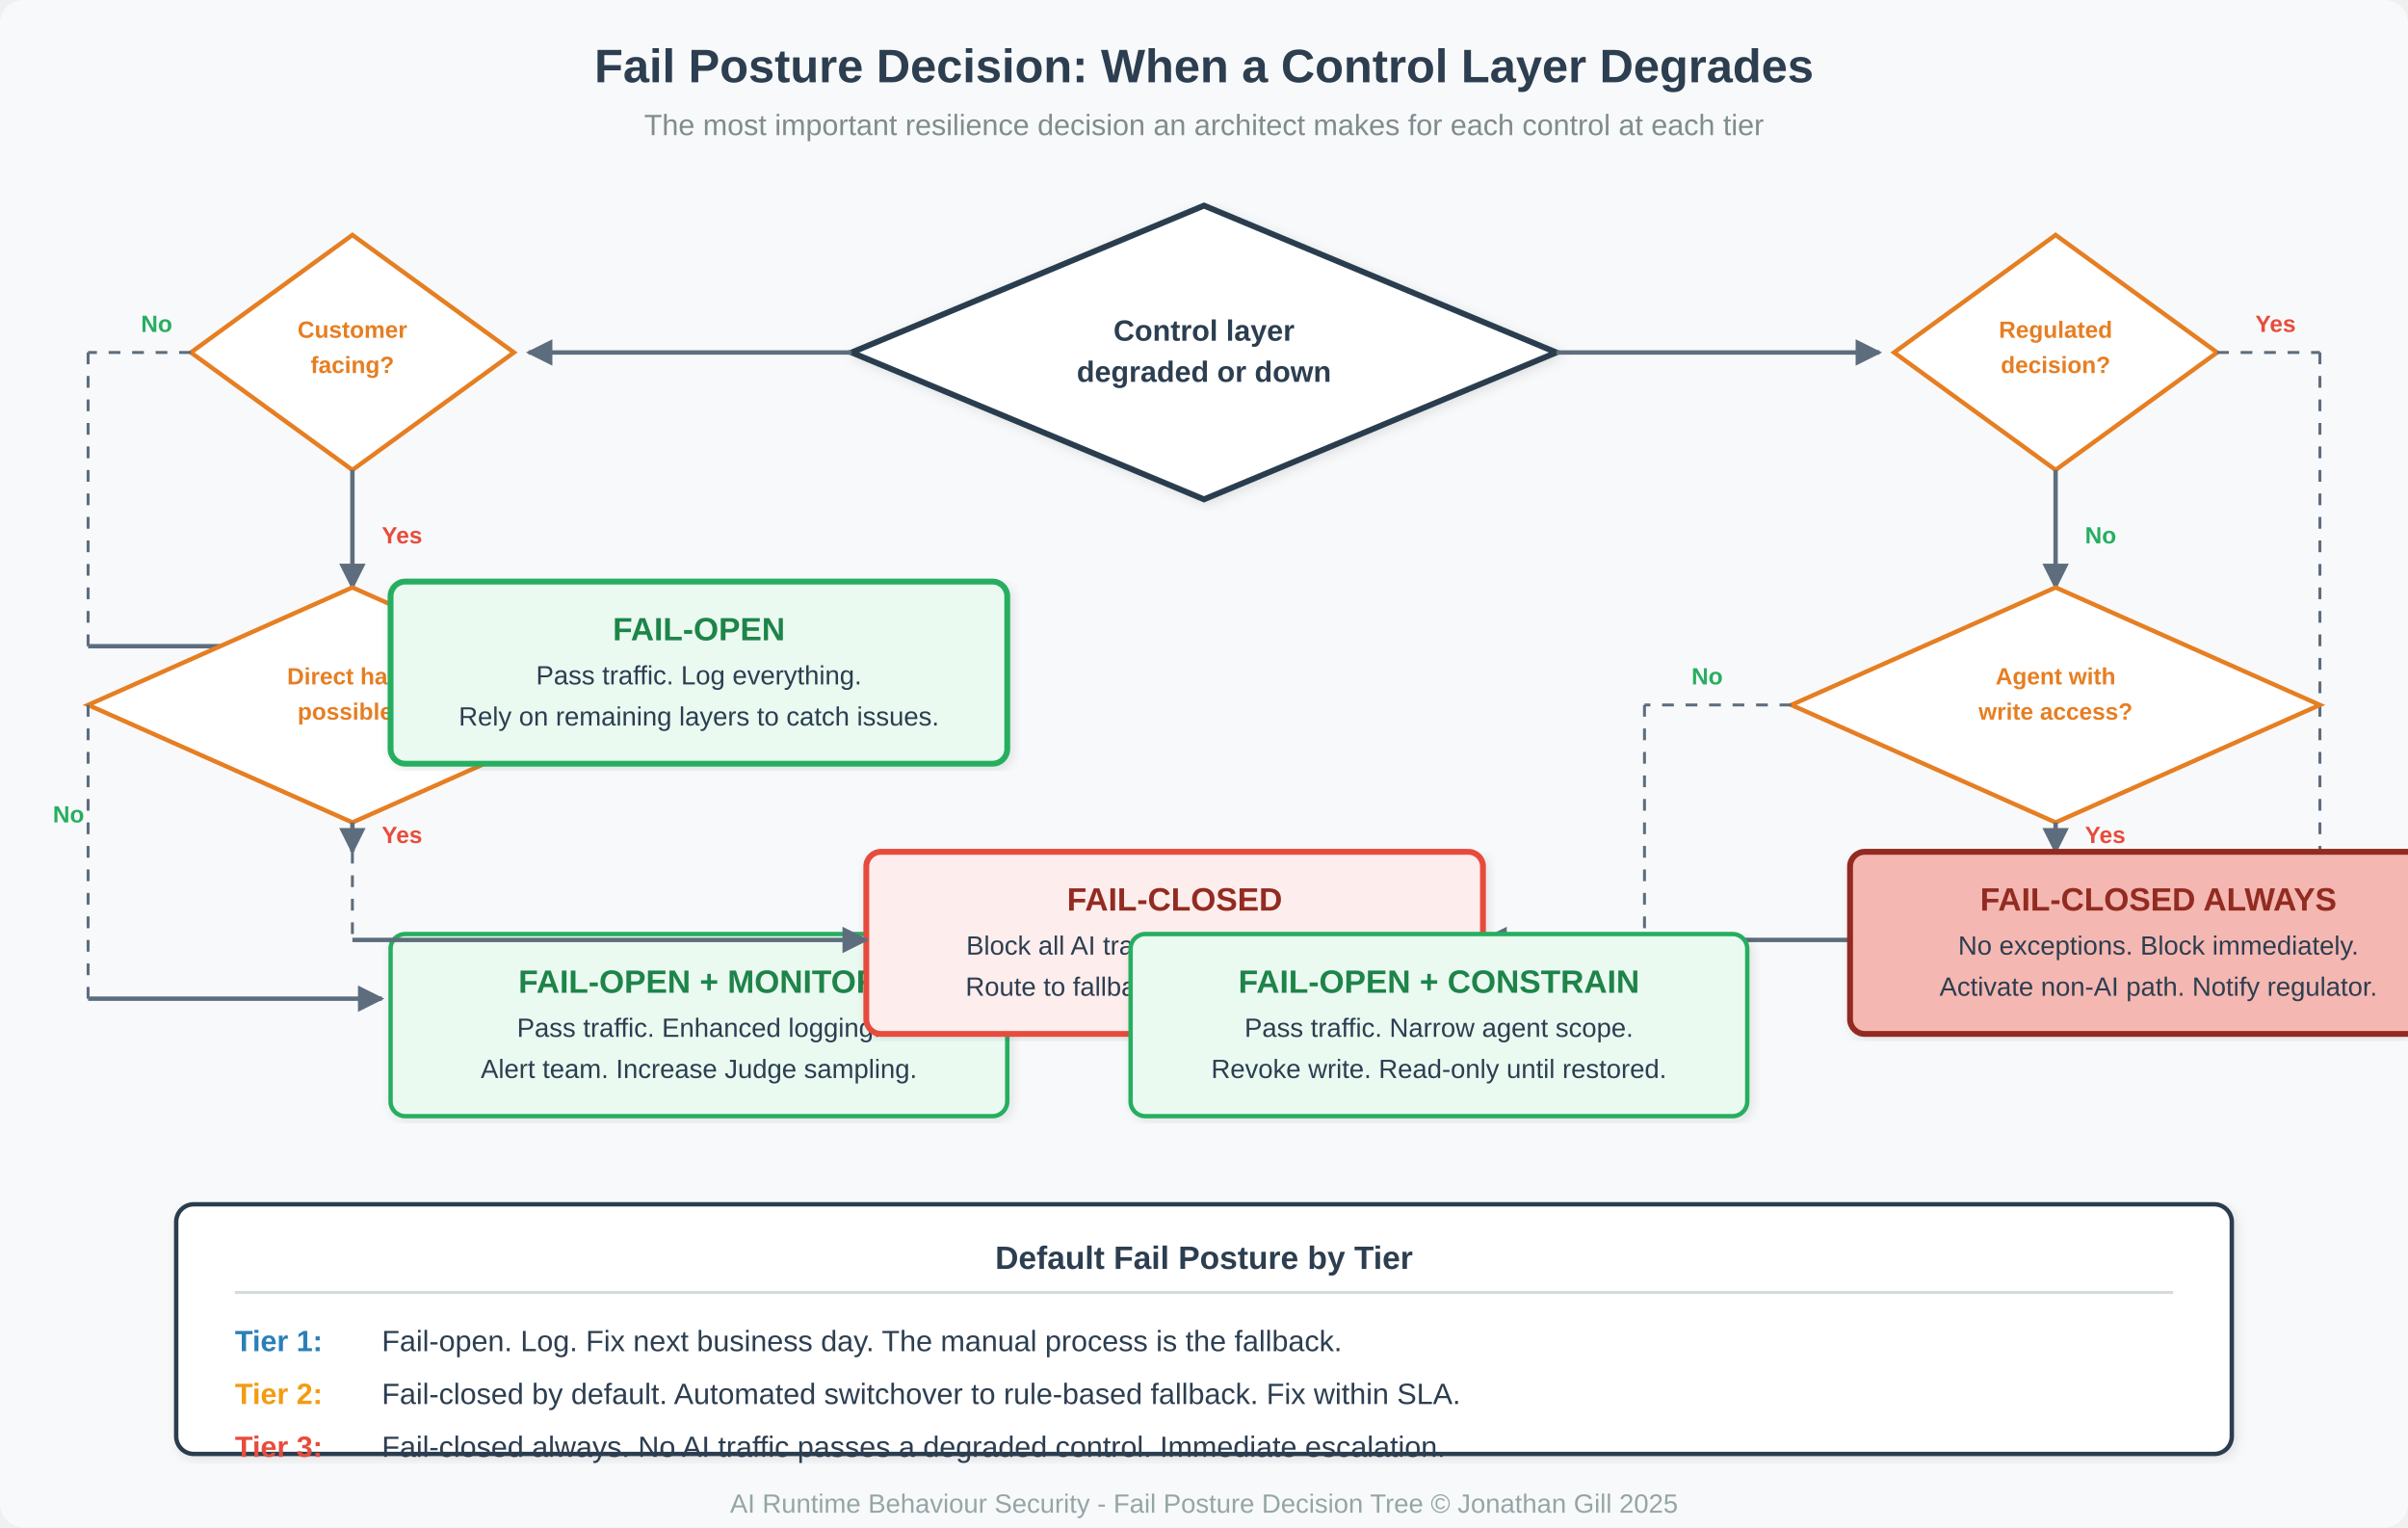
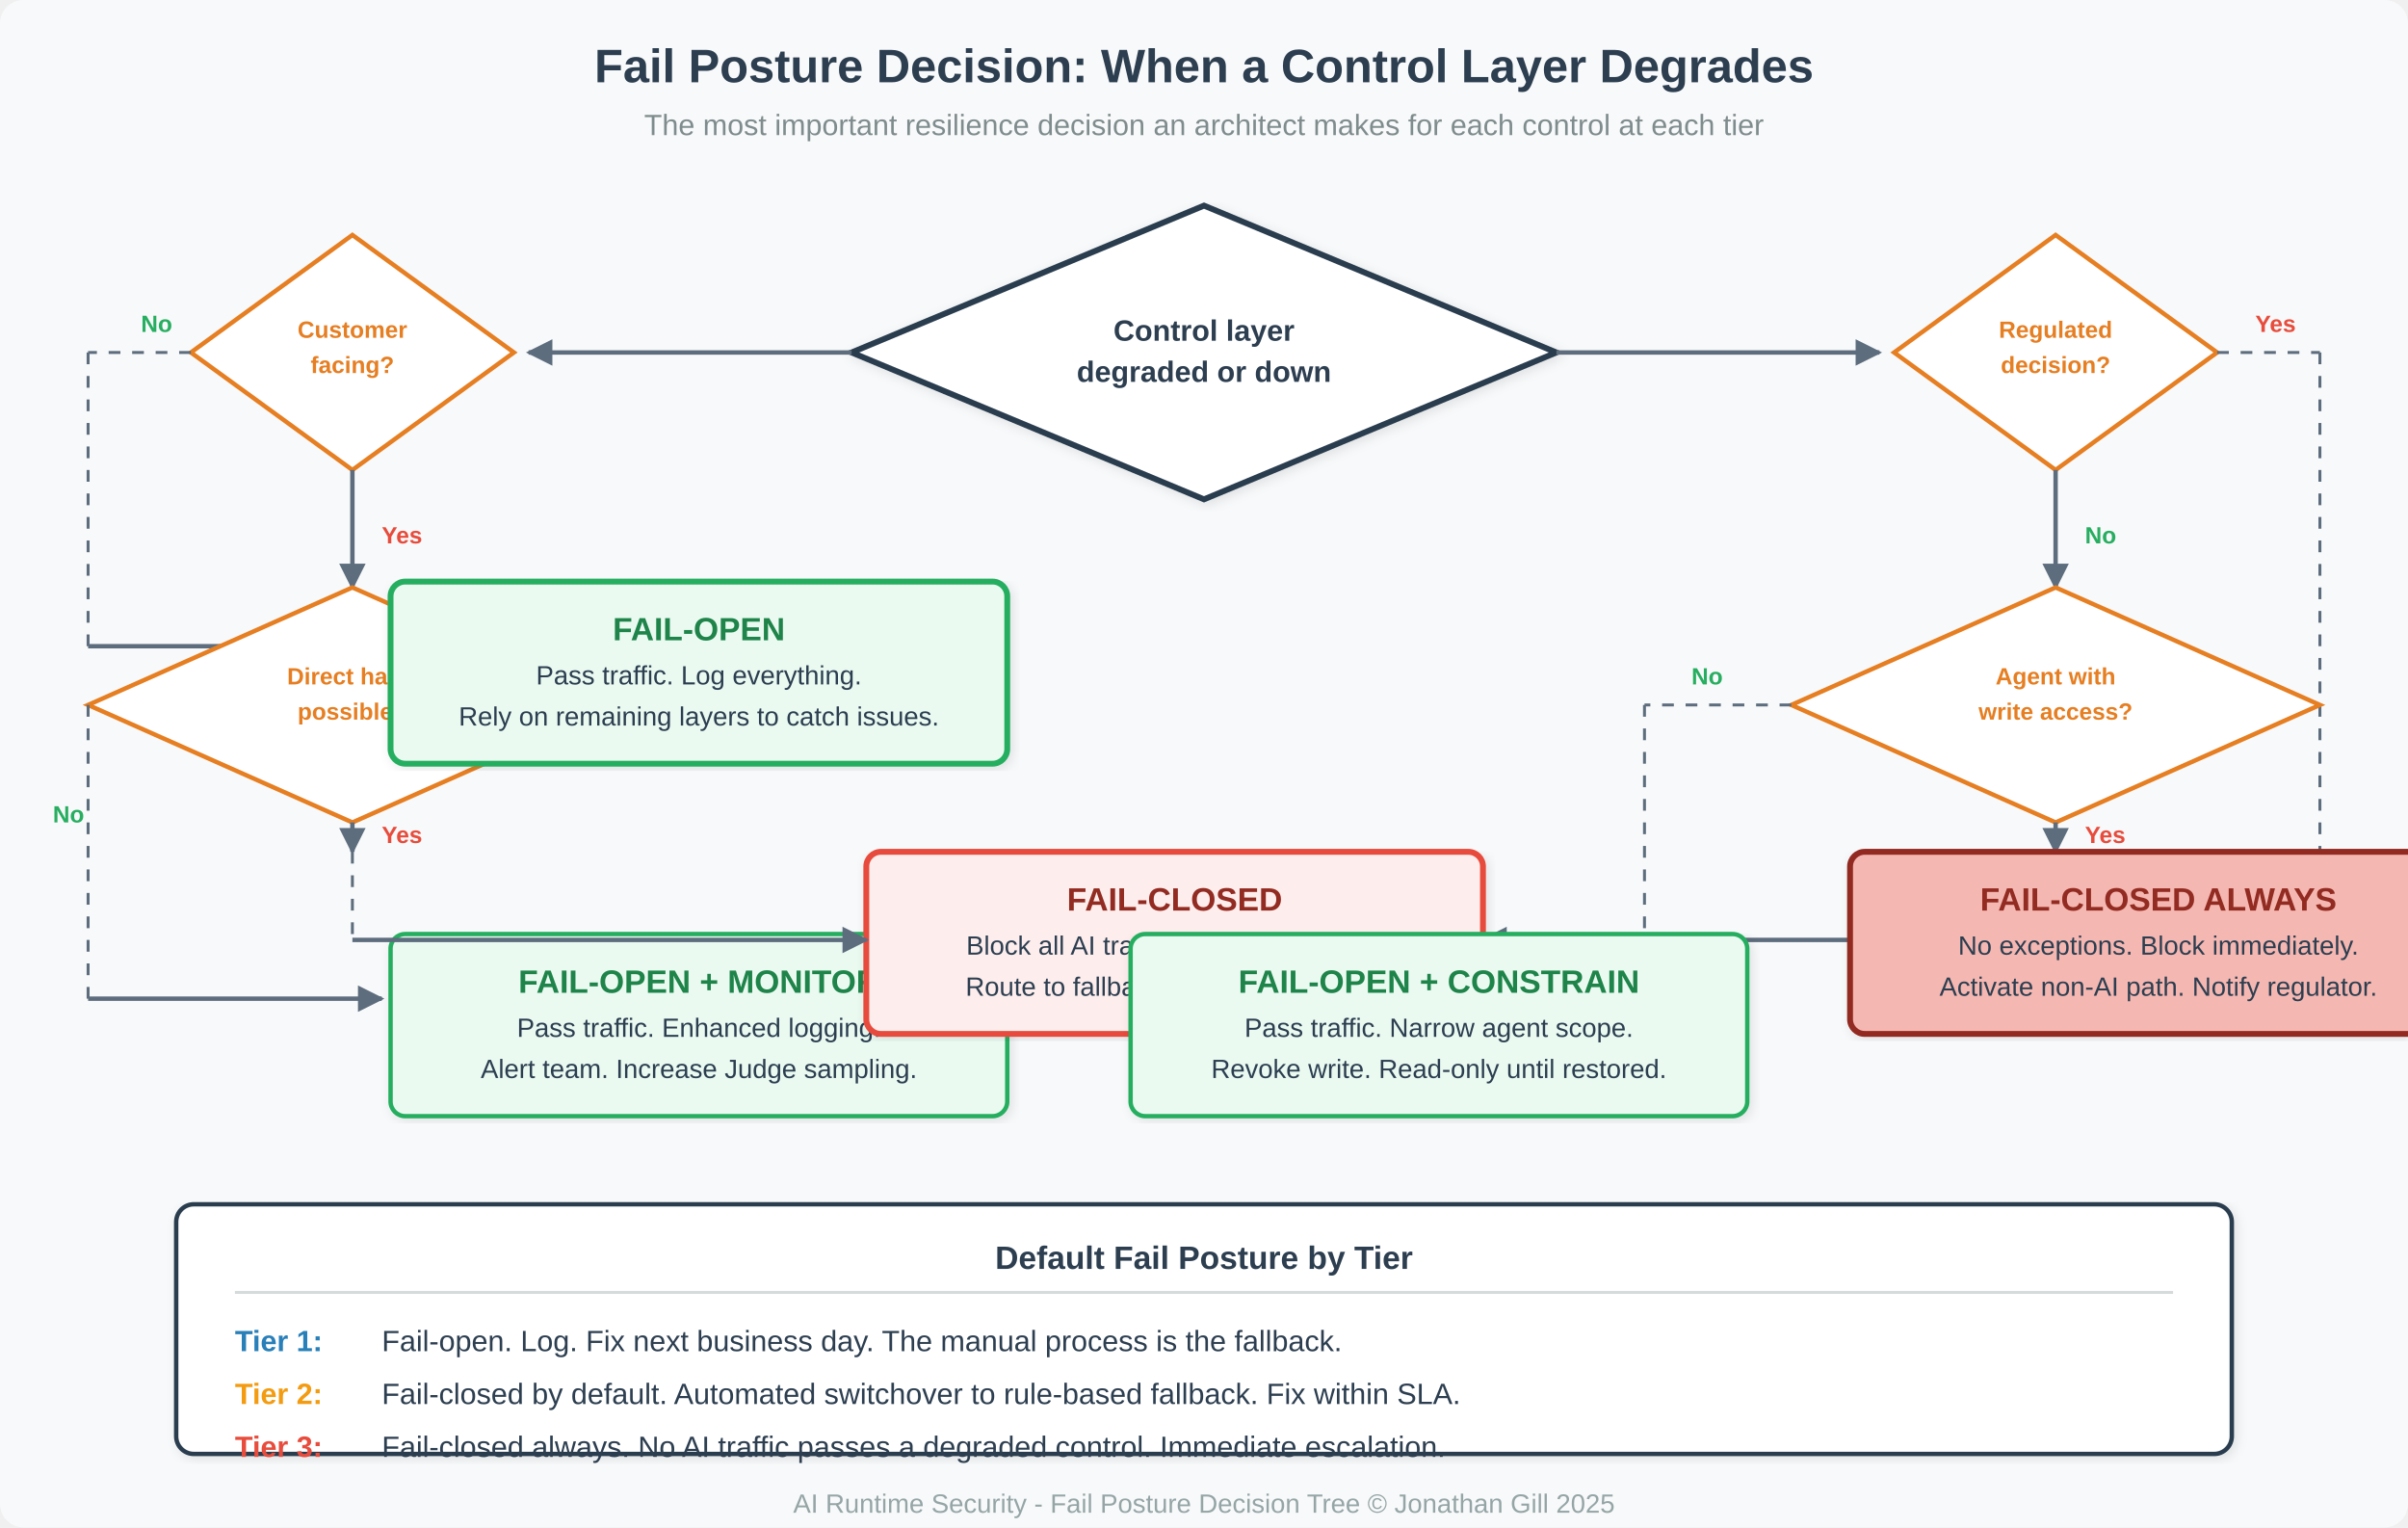
<svg xmlns="http://www.w3.org/2000/svg" width="820" height="520" viewBox="0 0 820 520" font-family="Arial, Helvetica, sans-serif">
  <defs>
    <filter id="shadow" x="-2%" y="-2%" width="104%" height="106%">
      <feDropShadow dx="1" dy="1" stdDeviation="2" flood-opacity="0.1" />
    </filter>
    <marker id="arrow" viewBox="0 0 10 10" refX="9" refY="5" markerWidth="6" markerHeight="6" orient="auto">
      <path d="M 0 0 L 10 5 L 0 10 z" fill="#5d6d7e" />
    </marker>
  </defs>
  <rect width="820" height="520" fill="#f8f9fa" rx="8" />
  <text x="410" y="28" text-anchor="middle" font-size="16" font-weight="bold" fill="#2c3e50">Fail Posture Decision: When a Control Layer Degrades</text>
  <text x="410" y="46" text-anchor="middle" font-size="10" fill="#7f8c8d">The most important resilience decision an architect makes for each control at each tier</text>
  <polygon points="410,70 530,120 410,170 290,120" fill="#fff" stroke="#2c3e50" stroke-width="2" filter="url(#shadow)" />
  <text x="410" y="116" text-anchor="middle" font-size="10" font-weight="bold" fill="#2c3e50">Control layer</text>
  <text x="410" y="130" text-anchor="middle" font-size="10" font-weight="bold" fill="#2c3e50">degraded or down</text>
  <line x1="290" y1="120" x2="180" y2="120" stroke="#5d6d7e" stroke-width="1.5" marker-end="url(#arrow)" />
  <line x1="530" y1="120" x2="640" y2="120" stroke="#5d6d7e" stroke-width="1.5" marker-end="url(#arrow)" />
  <polygon points="120,80 175,120 120,160 65,120" fill="#fff" stroke="#e67e22" stroke-width="1.5" />
  <text x="120" y="115" text-anchor="middle" font-size="8" font-weight="bold" fill="#e67e22">Customer</text>
  <text x="120" y="127" text-anchor="middle" font-size="8" font-weight="bold" fill="#e67e22">facing?</text>
  <polygon points="700,80 755,120 700,160 645,120" fill="#fff" stroke="#e67e22" stroke-width="1.5" />
  <text x="700" y="115" text-anchor="middle" font-size="8" font-weight="bold" fill="#e67e22">Regulated</text>
  <text x="700" y="127" text-anchor="middle" font-size="8" font-weight="bold" fill="#e67e22">decision?</text>
  <line x1="65" y1="120" x2="30" y2="120" stroke="#5d6d7e" stroke-width="1" stroke-dasharray="4" />
  <text x="48" y="113" font-size="8" fill="#27ae60" font-weight="bold">No</text>
  <line x1="30" y1="120" x2="30" y2="220" stroke="#5d6d7e" stroke-width="1" stroke-dasharray="4" />
  <line x1="30" y1="220" x2="130" y2="220" stroke="#5d6d7e" stroke-width="1.5" marker-end="url(#arrow)" />
  <line x1="120" y1="160" x2="120" y2="200" stroke="#5d6d7e" stroke-width="1.5" marker-end="url(#arrow)" />
  <text x="130" y="185" font-size="8" fill="#e74c3c" font-weight="bold">Yes</text>
  <line x1="755" y1="120" x2="790" y2="120" stroke="#5d6d7e" stroke-width="1" stroke-dasharray="4" />
  <text x="768" y="113" font-size="8" fill="#e74c3c" font-weight="bold">Yes</text>
  <line x1="790" y1="120" x2="790" y2="310" stroke="#5d6d7e" stroke-width="1" stroke-dasharray="4" />
  <line x1="790" y1="310" x2="690" y2="310" stroke="#5d6d7e" stroke-width="1.5" marker-end="url(#arrow)" />
  <line x1="700" y1="160" x2="700" y2="200" stroke="#5d6d7e" stroke-width="1.5" marker-end="url(#arrow)" />
  <text x="710" y="185" font-size="8" fill="#27ae60" font-weight="bold">No</text>
  <polygon points="120,200 210,240 120,280 30,240" fill="#fff" stroke="#e67e22" stroke-width="1.5" />
  <text x="120" y="233" text-anchor="middle" font-size="8" font-weight="bold" fill="#e67e22">Direct harm</text>
  <text x="120" y="245" text-anchor="middle" font-size="8" font-weight="bold" fill="#e67e22">possible?</text>
  <polygon points="700,200 790,240 700,280 610,240" fill="#fff" stroke="#e67e22" stroke-width="1.5" />
  <text x="700" y="233" text-anchor="middle" font-size="8" font-weight="bold" fill="#e67e22">Agent with</text>
  <text x="700" y="245" text-anchor="middle" font-size="8" font-weight="bold" fill="#e67e22">write access?</text>
  <line x1="30" y1="240" x2="30" y2="340" stroke="#5d6d7e" stroke-width="1" stroke-dasharray="4" />
  <text x="18" y="280" font-size="8" fill="#27ae60" font-weight="bold">No</text>
  <line x1="30" y1="340" x2="130" y2="340" stroke="#5d6d7e" stroke-width="1.5" marker-end="url(#arrow)" />
  <line x1="120" y1="280" x2="120" y2="290" stroke="#5d6d7e" stroke-width="1.5" marker-end="url(#arrow)" />
  <text x="130" y="287" font-size="8" fill="#e74c3c" font-weight="bold">Yes</text>
  <line x1="700" y1="280" x2="700" y2="290" stroke="#5d6d7e" stroke-width="1.5" marker-end="url(#arrow)" />
  <text x="710" y="287" font-size="8" fill="#e74c3c" font-weight="bold">Yes</text>
  <line x1="610" y1="240" x2="560" y2="240" stroke="#5d6d7e" stroke-width="1" stroke-dasharray="4" />
  <text x="576" y="233" font-size="8" fill="#27ae60" font-weight="bold">No</text>
  <line x1="560" y1="240" x2="560" y2="340" stroke="#5d6d7e" stroke-width="1" stroke-dasharray="4" />
  <line x1="560" y1="340" x2="490" y2="340" stroke="#5d6d7e" stroke-width="1.5" marker-end="url(#arrow)" />
  <rect x="133" y="198" width="210" height="62" rx="5" fill="#eafaf1" stroke="#27ae60" stroke-width="2" filter="url(#shadow)" />
  <text x="238" y="218" text-anchor="middle" font-size="11" font-weight="bold" fill="#1e8449">FAIL-OPEN</text>
  <text x="238" y="233" text-anchor="middle" font-size="9" fill="#2c3e50">Pass traffic. Log everything.</text>
  <text x="238" y="247" text-anchor="middle" font-size="9" fill="#2c3e50">Rely on remaining layers to catch issues.</text>
  <rect x="133" y="318" width="210" height="62" rx="5" fill="#eafaf1" stroke="#27ae60" stroke-width="1.5" filter="url(#shadow)" />
  <text x="238" y="338" text-anchor="middle" font-size="11" font-weight="bold" fill="#1e8449">FAIL-OPEN + MONITOR</text>
  <text x="238" y="353" text-anchor="middle" font-size="9" fill="#2c3e50">Pass traffic. Enhanced logging.</text>
  <text x="238" y="367" text-anchor="middle" font-size="9" fill="#2c3e50">Alert team. Increase Judge sampling.</text>
  <rect x="120" y="290" width="1" height="1" fill="none" />
  <rect x="80" y="290" width="210" height="1" fill="none" />
  <rect x="295" y="290" width="210" height="62" rx="5" fill="#fdedec" stroke="#e74c3c" stroke-width="2" filter="url(#shadow)" />
  <text x="400" y="310" text-anchor="middle" font-size="11" font-weight="bold" fill="#922b21">FAIL-CLOSED</text>
  <text x="400" y="325" text-anchor="middle" font-size="9" fill="#2c3e50">Block all AI traffic through this layer.</text>
  <text x="400" y="339" text-anchor="middle" font-size="9" fill="#2c3e50">Route to fallback. Alert immediately.</text>
  <line x1="120" y1="290" x2="120" y2="320" stroke="#5d6d7e" stroke-width="1" stroke-dasharray="4" />
  <line x1="120" y1="320" x2="295" y2="320" stroke="#5d6d7e" stroke-width="1.5" marker-end="url(#arrow)" />
  <line x1="700" y1="290" x2="700" y2="320" stroke="#5d6d7e" stroke-width="1" stroke-dasharray="4" />
  <line x1="700" y1="320" x2="505" y2="320" stroke="#5d6d7e" stroke-width="1.5" marker-end="url(#arrow)" />
  <rect x="385" y="318" width="210" height="62" rx="5" fill="#eafaf1" stroke="#27ae60" stroke-width="1.5" filter="url(#shadow)" />
  <text x="490" y="338" text-anchor="middle" font-size="11" font-weight="bold" fill="#1e8449">FAIL-OPEN + CONSTRAIN</text>
  <text x="490" y="353" text-anchor="middle" font-size="9" fill="#2c3e50">Pass traffic. Narrow agent scope.</text>
  <text x="490" y="367" text-anchor="middle" font-size="9" fill="#2c3e50">Revoke write. Read-only until restored.</text>
  <rect x="630" y="290" width="210" height="62" rx="5" fill="#f5b7b1" stroke="#922b21" stroke-width="2" filter="url(#shadow)" />
  <text x="735" y="310" text-anchor="middle" font-size="11" font-weight="bold" fill="#922b21">FAIL-CLOSED ALWAYS</text>
  <text x="735" y="325" text-anchor="middle" font-size="9" fill="#2c3e50">No exceptions. Block immediately.</text>
  <text x="735" y="339" text-anchor="middle" font-size="9" fill="#2c3e50">Activate non-AI path. Notify regulator.</text>
  <rect x="60" y="410" width="700" height="85" rx="6" fill="#fff" stroke="#2c3e50" stroke-width="1.5" filter="url(#shadow)" />
  <text x="410" y="432" text-anchor="middle" font-size="11" font-weight="bold" fill="#2c3e50">Default Fail Posture by Tier</text>
  <line x1="80" y1="440" x2="740" y2="440" stroke="#d5dbdb" stroke-width="1" />
  <text x="80" y="460" font-size="10" fill="#2980b9" font-weight="bold">Tier 1:</text>
  <text x="130" y="460" font-size="10" fill="#2c3e50">Fail-open. Log. Fix next business day. The manual process is the fallback.</text>
  <text x="80" y="478" font-size="10" fill="#f39c12" font-weight="bold">Tier 2:</text>
  <text x="130" y="478" font-size="10" fill="#2c3e50">Fail-closed by default. Automated switchover to rule-based fallback. Fix within SLA.</text>
  <text x="80" y="496" font-size="10" fill="#e74c3c" font-weight="bold">Tier 3:</text>
  <text x="130" y="496" font-size="10" fill="#2c3e50">Fail-closed always. No AI traffic passes a degraded control. Immediate escalation.</text>
-   <text x="410" y="515" text-anchor="middle" font-size="9" fill="#95a5a6">AI Runtime Behaviour Security - Fail Posture Decision Tree © Jonathan Gill 2025</text>
+   <text x="410" y="515" text-anchor="middle" font-size="9" fill="#95a5a6">AI Runtime Security - Fail Posture Decision Tree © Jonathan Gill 2025</text>
</svg>
